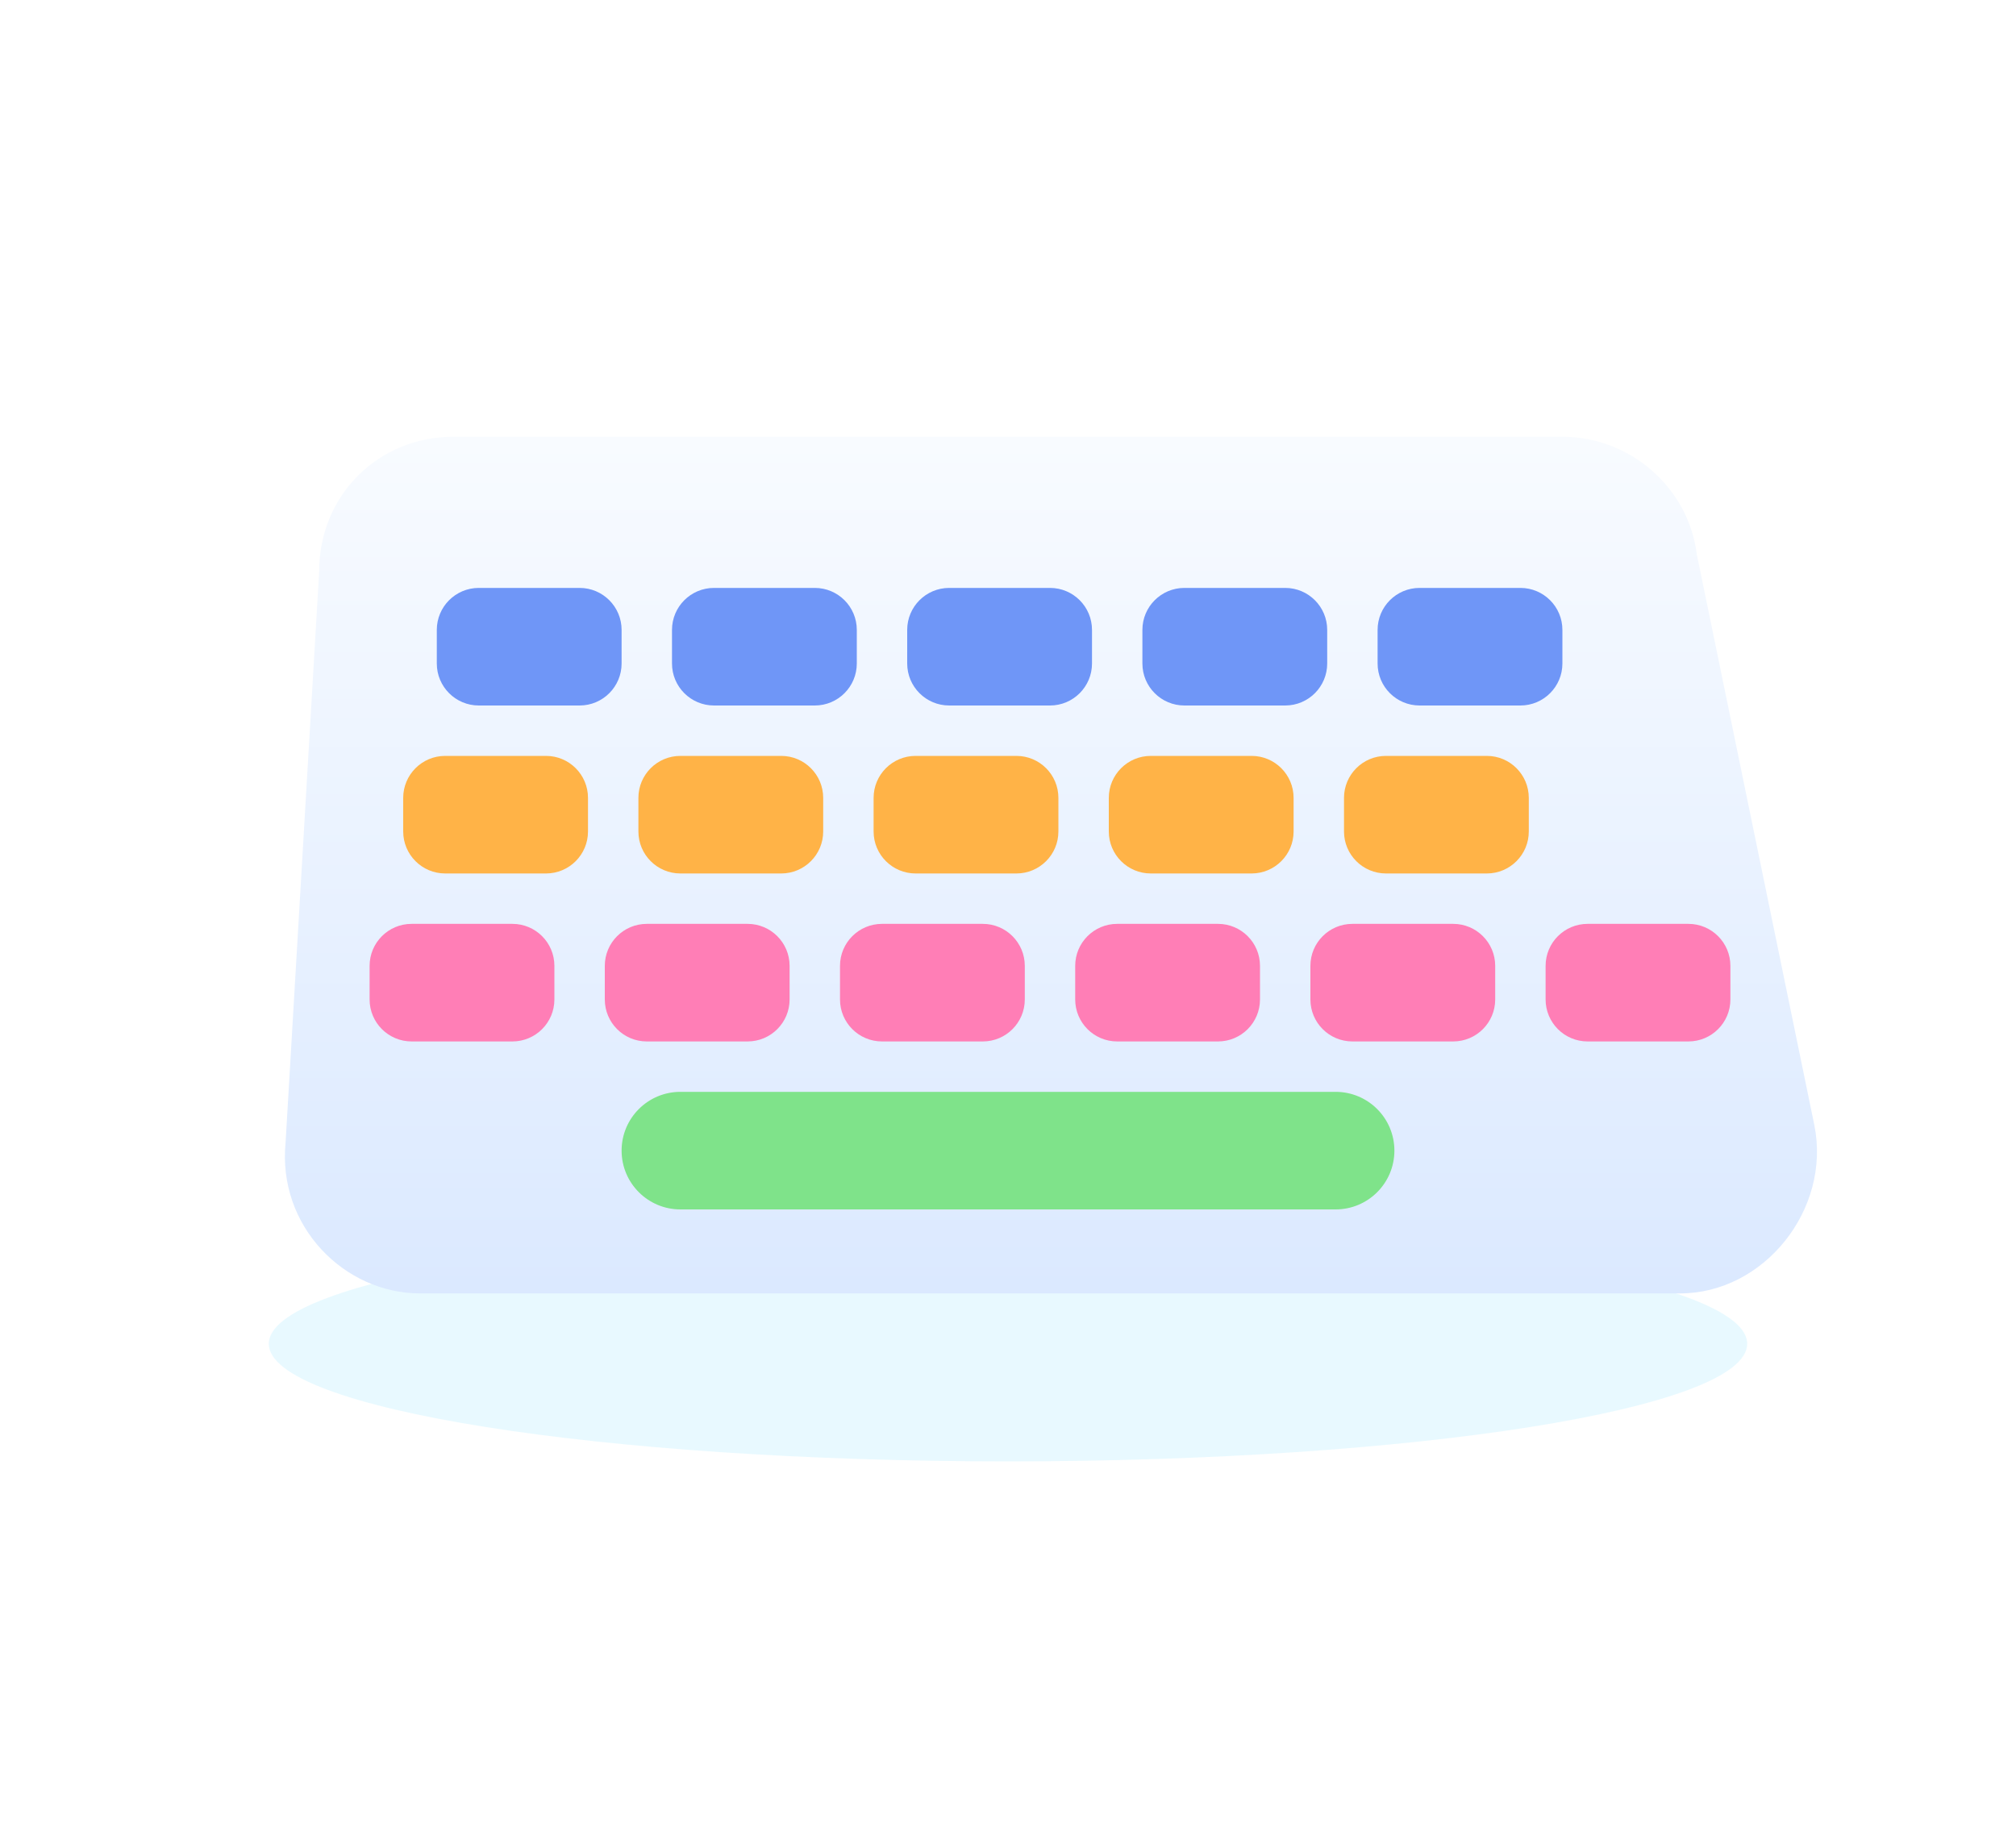
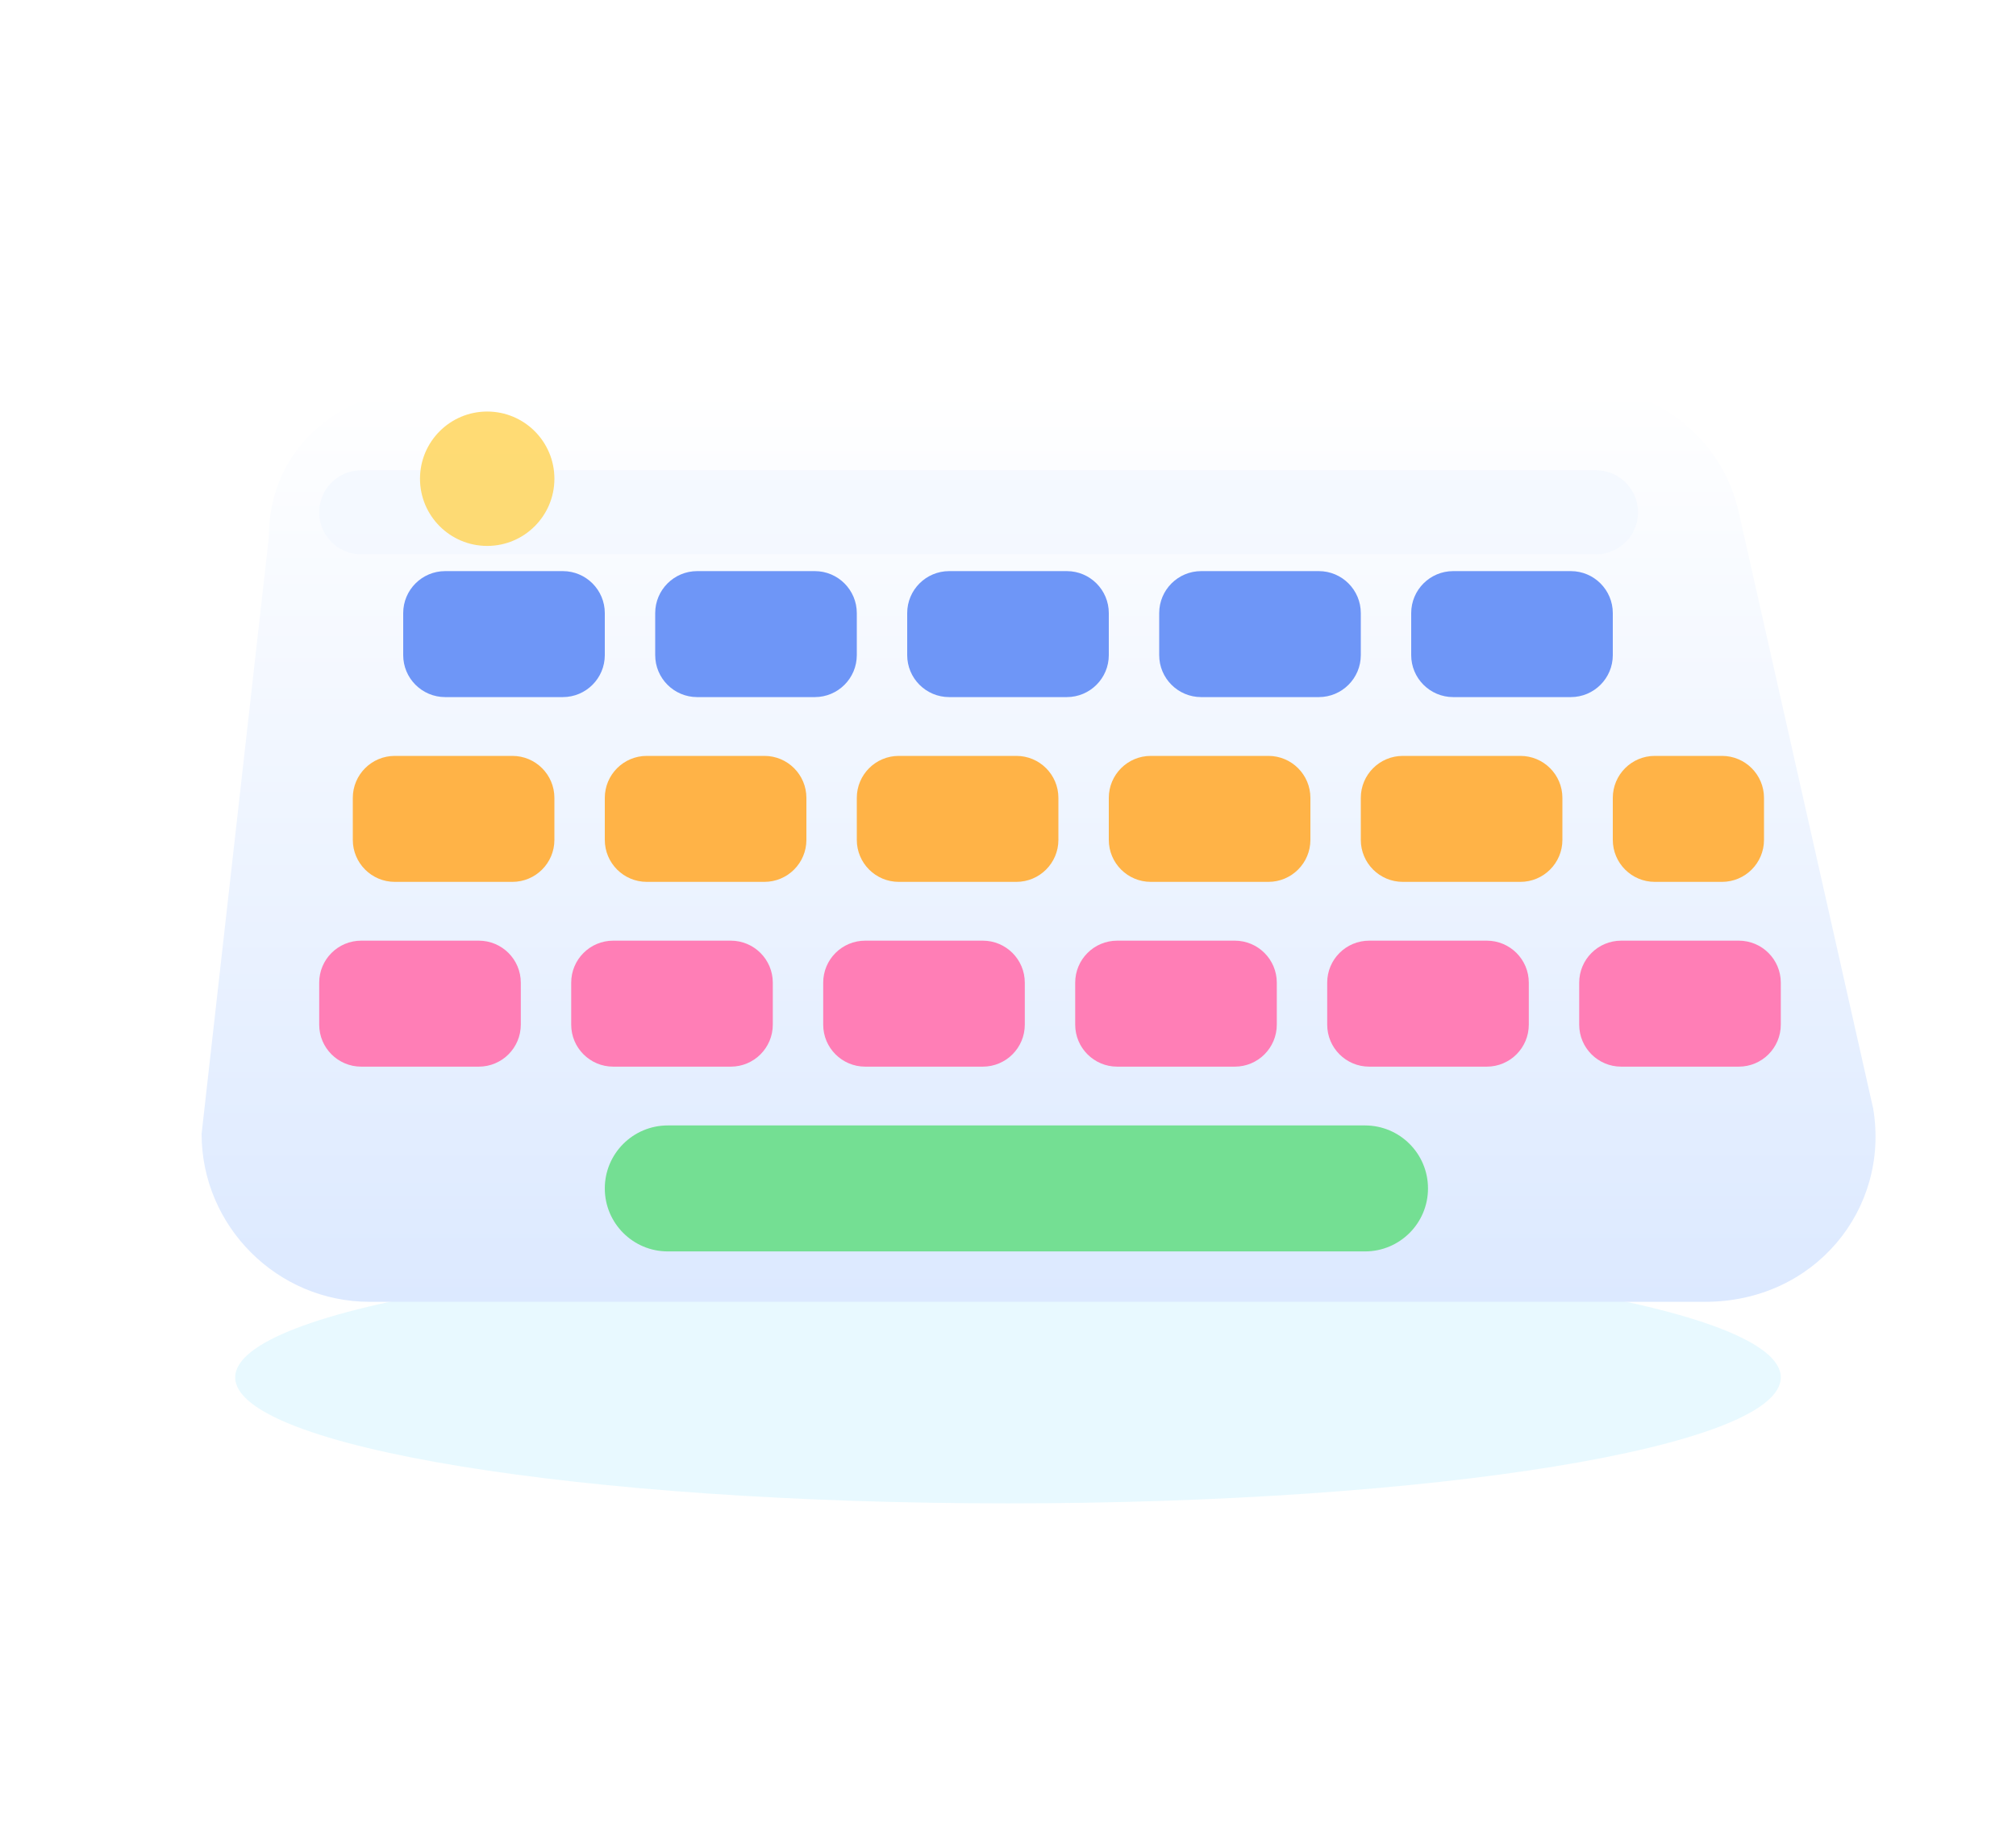
<svg xmlns="http://www.w3.org/2000/svg" viewBox="0 0 240 220" role="img" aria-labelledby="title desc">
  <defs>
-     <linearGradient id="keyboardBody" x1="0%" y1="0%" x2="0%" y2="100%">
-       <stop offset="0%" stop-color="#f8fbff" />
-       <stop offset="100%" stop-color="#dbe9ff" />
+     <linearGradient id="keyboardBase" x1="0%" y1="0%" x2="0%" y2="100%">
+       <stop offset="0%" stop-color="#ffffff" />
+       <stop offset="100%" stop-color="#dce9ff" />
    </linearGradient>
  </defs>
-   <g transform="translate(18 48)">
-     <ellipse cx="102" cy="112" rx="88" ry="14" fill="#bdefff" opacity=".35" />
-     <path d="M20 20c0-9 7-16 16-16h132c8 0 15 6 16 14l14 68c2 10-6 20-16 20H32c-9 0-17-8-16-18L20 20z" fill="url(#keyboardBody)" />
-     <g fill="#6f96f7">
-       <rect x="34" y="22" width="22" height="14" rx="5" />
-       <rect x="62" y="22" width="22" height="14" rx="5" />
-       <rect x="90" y="22" width="22" height="14" rx="5" />
-       <rect x="118" y="22" width="22" height="14" rx="5" />
-       <rect x="146" y="22" width="22" height="14" rx="5" />
+   <g transform="translate(14 44)">
+     <ellipse cx="106" cy="120" rx="92" ry="15" fill="#bcefff" opacity=".35" />
+     <path d="M18 20c0-11 9-18 20-18h136c9 0 17 6 19 15l16 71c2 12-7 23-20 23H30c-11 0-20-9-20-20L18 20z" fill="url(#keyboardBase)" />
+     <path d="M29 17h147" stroke="#f3f8ff" stroke-width="10" stroke-linecap="round" opacity=".85" />
+     <g>
+       <g fill="#6e96f7">
+         <rect x="34" y="24" width="24" height="15" rx="5" />
+         <rect x="64" y="24" width="24" height="15" rx="5" />
+         <rect x="94" y="24" width="24" height="15" rx="5" />
+         <rect x="124" y="24" width="24" height="15" rx="5" />
+         <rect x="154" y="24" width="24" height="15" rx="5" />
+       </g>
+       <g fill="#ffb347">
+         <rect x="28" y="46" width="24" height="15" rx="5" />
+         <rect x="58" y="46" width="24" height="15" rx="5" />
+         <rect x="88" y="46" width="24" height="15" rx="5" />
+         <rect x="118" y="46" width="24" height="15" rx="5" />
+         <rect x="148" y="46" width="24" height="15" rx="5" />
+         <rect x="178" y="46" width="18" height="15" rx="5" />
+       </g>
+       <g fill="#ff7eb6">
+         <rect x="24" y="68" width="24" height="15" rx="5" />
+         <rect x="54" y="68" width="24" height="15" rx="5" />
+         <rect x="84" y="68" width="24" height="15" rx="5" />
+         <rect x="114" y="68" width="24" height="15" rx="5" />
+         <rect x="144" y="68" width="24" height="15" rx="5" />
+         <rect x="174" y="68" width="24" height="15" rx="5" />
+       </g>
    </g>
-     <g fill="#ffb347">
-       <rect x="30" y="42" width="22" height="14" rx="5" />
-       <rect x="58" y="42" width="22" height="14" rx="5" />
-       <rect x="86" y="42" width="22" height="14" rx="5" />
-       <rect x="114" y="42" width="22" height="14" rx="5" />
-       <rect x="142" y="42" width="22" height="14" rx="5" />
-     </g>
-     <g fill="#ff7eb6">
-       <rect x="26" y="62" width="22" height="14" rx="5" />
-       <rect x="54" y="62" width="22" height="14" rx="5" />
-       <rect x="82" y="62" width="22" height="14" rx="5" />
-       <rect x="110" y="62" width="22" height="14" rx="5" />
-       <rect x="138" y="62" width="22" height="14" rx="5" />
-       <rect x="166" y="62" width="22" height="14" rx="5" />
-     </g>
-     <rect x="56" y="82" width="92" height="14" rx="7" fill="#7fe38a" />
+     <rect x="58" y="90" width="98" height="15" rx="7.5" fill="#74df93" />
+     <circle cx="44" cy="13" r="8" fill="#ffd251" opacity=".8" />
  </g>
</svg>
